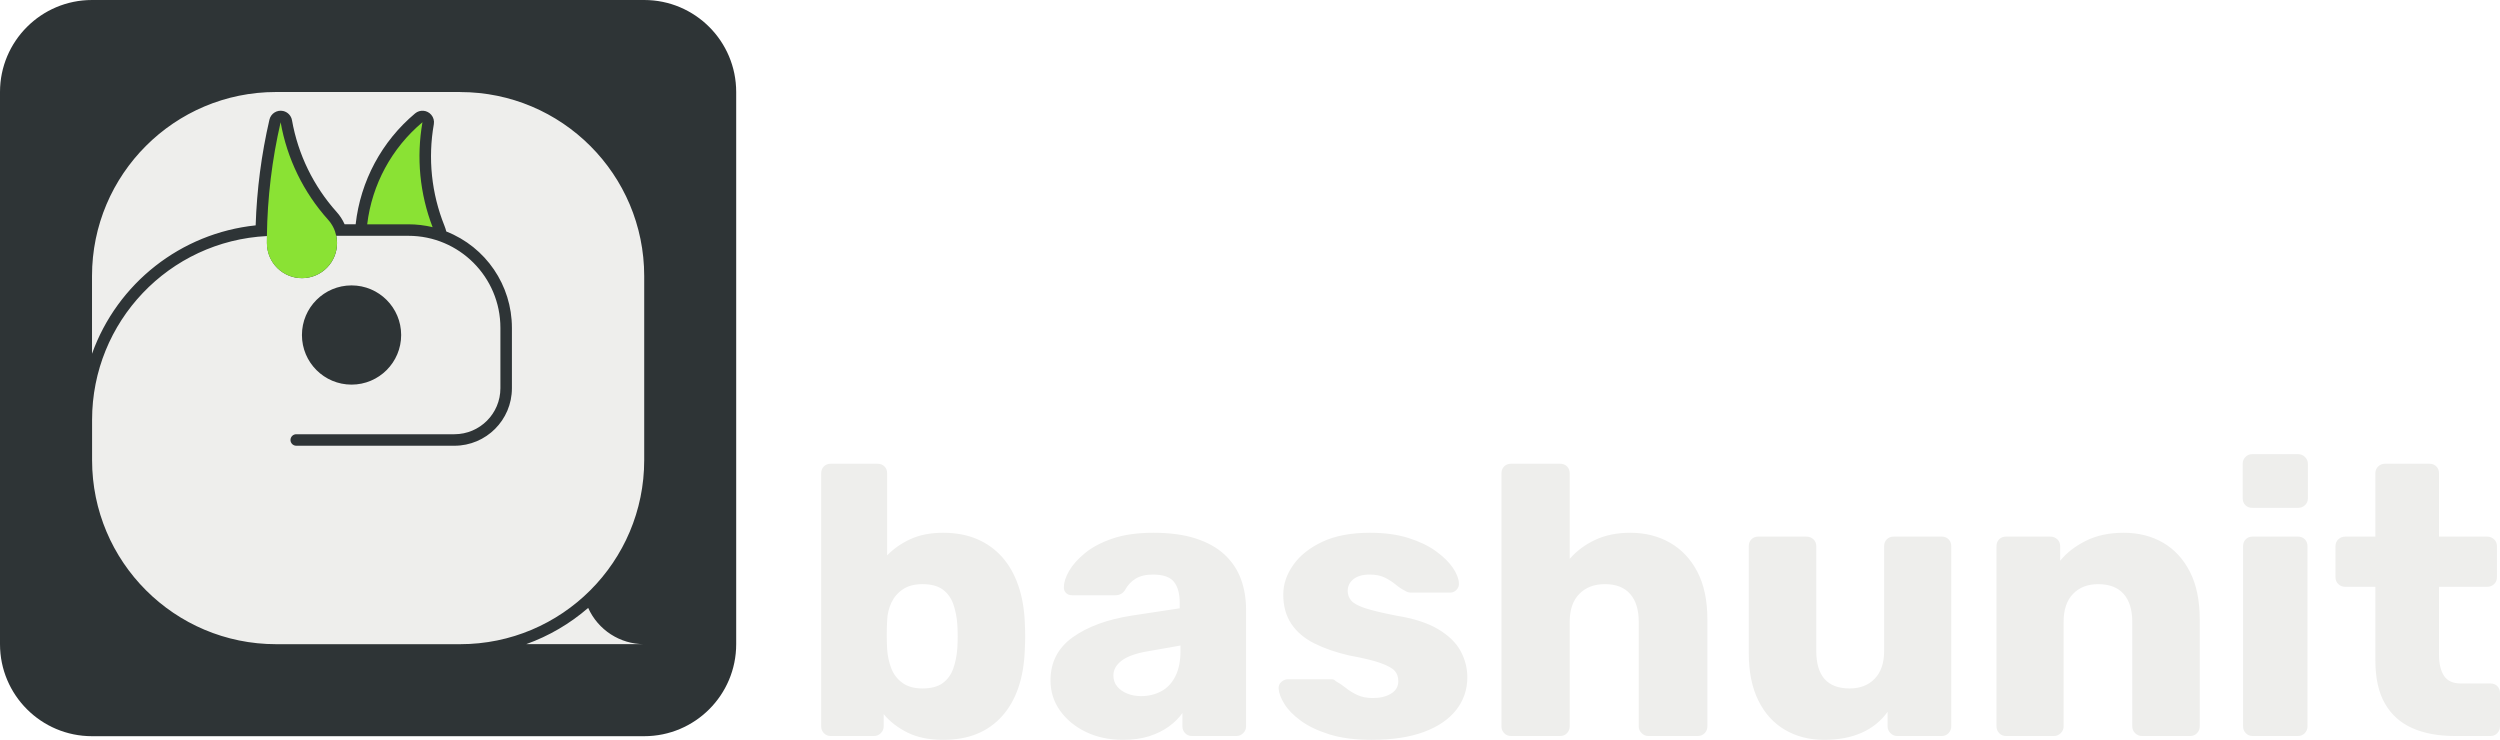
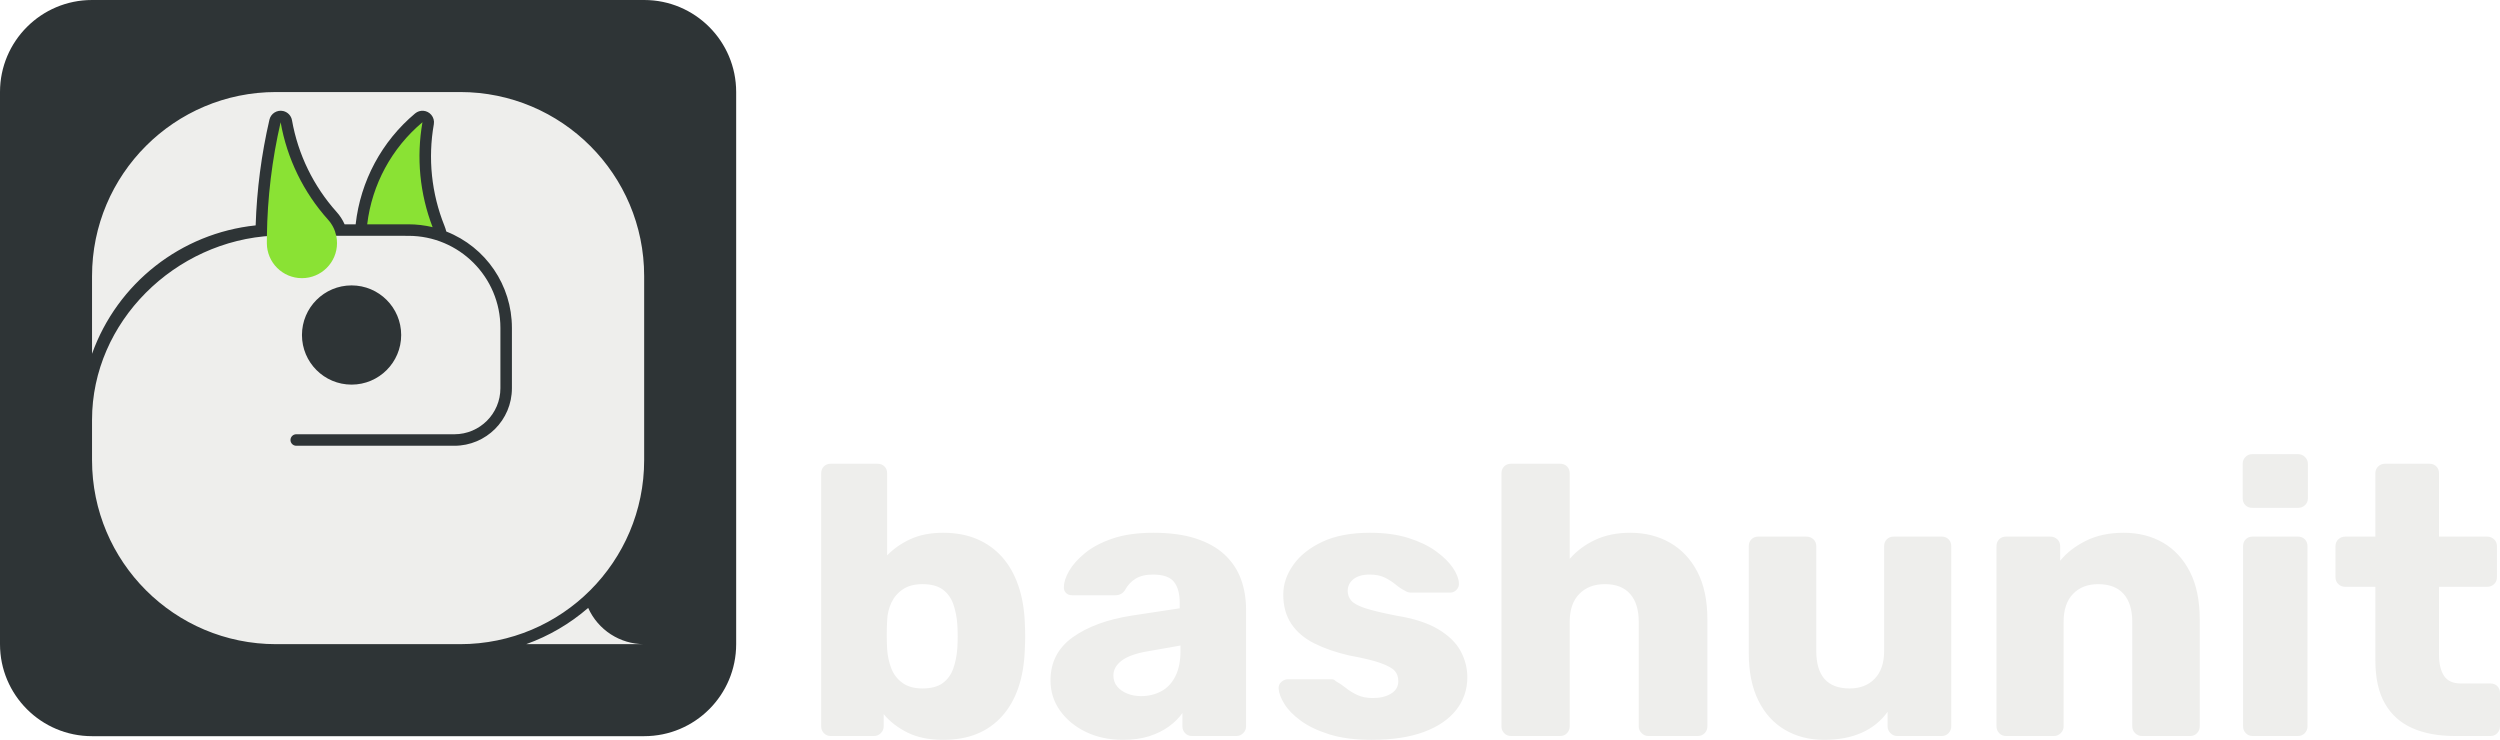
<svg xmlns="http://www.w3.org/2000/svg" viewBox="0 0 1043.1 308.69">
-   <path d="m268.77,0H38.4C17.19,0,0,17.19,0,38.4h0v230.37c0,21.21,17.19,38.4,38.4,38.4h230.37c21.21,0,38.4-17.19,38.4-38.4V38.4c0-21.21-17.19-38.4-38.4-38.4h0Z" fill="#2e3436" />
-   <path d="M219.55 268.77h49.22c-10.09 0-19.23-5.92-23.36-15.13-7.61 6.6-16.38 11.73-25.86 15.13zM191.97 38.39h-76.79c-42.4 0-76.79 34.39-76.79 76.79v32.42c10.59-29.49 37.12-50.3 68.28-53.57.48-14.86 2.4-29.63 5.75-44.11a4.81 4.81 0 0 1 5.76-3.6c1.88.44 3.32 1.95 3.65 3.84 2.51 14.25 8.97 27.5 18.62 38.27 1.38 1.52 2.5 3.27 3.33 5.15h4.61a70.56 70.56 0 0 1 24.81-46.26c2.03-1.7 5.05-1.43 6.76.6.91 1.08 1.3 2.51 1.05 3.91a77.45 77.45 0 0 0 4.42 42.34c.31.79.58 1.6.79 2.42a43.18 43.18 0 0 1 27.37 40.19v25.2c0 13.25-10.74 24-23.99 24h-66a2.41 2.41 0 0 1-2.4-2.4 2.41 2.41 0 0 1 2.4-2.4h66a19.2 19.2 0 0 0 19.19-19.2v-25.2c0-21.2-17.19-38.39-38.39-38.39h-30.08c1.68 7.91-3.38 15.68-11.28 17.35-7.91 1.68-15.68-3.38-17.35-11.28a14.71 14.71 0 0 1-.32-3.03l.02-2.94c-40.87 2.04-72.97 35.77-72.97 76.7v16.8c0 42.41 34.39 76.79 76.79 76.79H192c42.41 0 76.79-34.38 76.79-76.79V115.2c0-42.4-34.38-76.79-76.79-76.79zm-45.29 80.69c11.43 0 20.7 9.27 20.7 20.7s-9.27 20.7-20.7 20.7-20.7-9.27-20.7-20.7 9.27-20.7 20.7-20.7z" fill="#eeeeec" />
-   <path d="M153.21 93.59h17.17a43.09 43.09 0 0 1 10.12 1.2A82.27 82.27 0 0 1 176.27 51c-12.82 10.75-21.07 25.97-23.06 42.59zM117.09 51a223.91 223.91 0 0 0-5.73 47.48l-.02 2.94c0 8.08 6.55 14.64 14.64 14.64 8.08 0 14.64-6.55 14.64-14.64a14.71 14.71 0 0 0-.32-3.03c-.53-2.51-1.71-4.84-3.43-6.74a82.23 82.23 0 0 1-19.78-40.64z" fill="#8ae234" />
+   <defs>
+     <clipPath id="A">
+       <path d="M0 0h307.16v307.16H0z" fill="none" />
+     </clipPath>
+     <clipPath id="B">
+       <path d="M0 0h307.16v307.16H0z" fill="none" />
+     </clipPath>
+   </defs>
+   <g clip-path="url(#A)">
+     <g clip-path="url(#B)">
+       <path d="M268.77 0H38.4C17.19 0 0 17.19 0 38.4v230.37c0 21.2 17.19 38.39 38.4 38.39h230.37c21.21 0 38.39-17.19 38.39-38.4V38.4c0-21.21-17.19-38.4-38.39-38.4h0z" fill="#2e3436" />
+       <g fill="#eeeeec">
+         <path d="M219.55 268.77h49.22c-10.09 0-19.23-5.92-23.36-15.13-7.61 6.6-16.38 11.73-25.86 15.13M113.91 98.34c-40.87 2.04-75.51 35.91-75.51 76.84v16.8c0 42.41 34.39 76.79 76.79 76.79h76.79c42.41 0 76.79-34.38 76.79-76.79v-76.79c0-42.4-34.38-76.79-76.79-76.79h-76.79c-42.4 0-76.79 34.39-76.79 76.79v32.42c10.59-29.49 37.12-50.3 68.27-53.57.48-14.86 2.4-29.63 5.75-44.11a4.81 4.81 0 0 1 5.76-3.6c1.88.44 3.32 1.95 3.65 3.84 2.51 14.25 8.97 27.5 18.62 38.27 1.38 1.52 2.5 3.27 3.33 5.15h4.61a70.56 70.56 0 0 1 24.81-46.26c2.03-1.7 5.05-1.43 6.76.6.91 1.08 1.3 2.51 1.05 3.91a77.45 77.45 0 0 0 4.42 42.34c.31.79.58 1.6.79 2.42a43.18 43.18 0 0 1 27.37 40.19v25.2c0 13.25-10.74 24-23.99 24h-66a2.41 2.41 0 0 1-2.4-2.4 2.41 2.41 0 0 1 2.4-2.4h66a19.2 19.2 0 0 0 19.19-19.2v-25.2c0-21.2-17.19-38.39-38.39-38.39l-56.47-.05zm32.78 20.74c11.43 0 20.7 9.27 20.7 20.7s-9.27 20.7-20.7 20.7-20.7-9.27-20.7-20.7 9.27-20.7 20.7-20.7" />
+       </g>
+       <g fill="#8ae234">
+         <path d="M153.21 93.59h17.17a43.09 43.09 0 0 1 10.12 1.2A82.27 82.27 0 0 1 176.27 51c-12.82 10.75-21.07 25.97-23.06 42.59M117.09 51a223.91 223.91 0 0 0-5.73 47.48l-.02 2.94c0 8.08 6.55 14.64 14.64 14.64s14.64-6.55 14.64-14.64c0-1.02-.11-2.04-.32-3.03-.53-2.51-1.71-4.84-3.43-6.74a82.23 82.23 0 0 1-19.78-40.64" />
+       </g>
+     </g>
+   </g>
  <path d="M393.51 308.69c-5.87 0-10.83-1.02-14.88-3.04-4.06-2.03-7.36-4.58-9.92-7.68v5.12c0 1.07-.4 2-1.2 2.8s-1.73 1.2-2.8 1.2h-18.08c-1.17 0-2.13-.4-2.88-1.2s-1.12-1.73-1.12-2.8v-105.6c0-1.17.37-2.13 1.12-2.88s1.71-1.12 2.88-1.12h19.52c1.17 0 2.13.38 2.88 1.12.75.75 1.12 1.71 1.12 2.88v34.24c2.67-2.77 5.92-5.04 9.76-6.8s8.37-2.64 13.6-2.64 10.05.88 14.16 2.64c4.1 1.76 7.6 4.27 10.48 7.52s5.12 7.2 6.72 11.84 2.5 9.79 2.72 15.44c.1 2.13.16 4.03.16 5.68s-.06 3.55-.16 5.68c-.21 5.98-1.12 11.28-2.72 15.92s-3.87 8.59-6.8 11.84a28.32 28.32 0 0 1-10.48 7.36c-4.05 1.65-8.75 2.48-14.08 2.48zm-8.64-21.44c3.62 0 6.45-.75 8.48-2.24 2.02-1.49 3.49-3.52 4.4-6.08.9-2.56 1.46-5.38 1.68-8.48a78.18 78.18 0 0 0 0-9.92c-.22-3.09-.78-5.92-1.68-8.48-.91-2.56-2.38-4.58-4.4-6.08-2.03-1.49-4.85-2.24-8.48-2.24-3.31 0-6.03.72-8.16 2.16-2.14 1.44-3.73 3.31-4.8 5.6s-1.66 4.77-1.76 7.44a109.27 109.27 0 0 0-.16 5.92c0 1.92.05 3.95.16 6.08.21 2.88.8 5.55 1.76 8 .96 2.46 2.5 4.46 4.64 6 2.13 1.55 4.91 2.32 8.32 2.32zm83.68 21.44c-5.76 0-10.91-1.1-15.44-3.28-4.54-2.19-8.13-5.15-10.8-8.88s-4-7.95-4-12.64c0-7.57 3.09-13.57 9.28-18 6.19-4.42 14.4-7.44 24.64-9.04l20-3.04v-2.24c0-3.84-.8-6.77-2.4-8.8s-4.54-3.04-8.8-3.04c-2.99 0-5.42.59-7.28 1.76-1.87 1.17-3.33 2.77-4.4 4.8-.96 1.39-2.3 2.08-4 2.08h-17.92c-1.17 0-2.08-.34-2.72-1.04-.64-.69-.91-1.52-.8-2.48 0-1.92.72-4.13 2.16-6.64 1.44-2.5 3.65-4.99 6.64-7.44 2.98-2.45 6.82-4.48 11.52-6.08 4.69-1.6 10.4-2.4 17.12-2.4s12.69.8 17.6 2.4 8.91 3.84 12 6.72 5.36 6.27 6.8 10.16 2.16 8.19 2.16 12.88v48.64c0 1.07-.4 2-1.2 2.8s-1.73 1.2-2.8 1.2h-18.56c-1.18 0-2.14-.4-2.88-1.2-.75-.8-1.12-1.73-1.12-2.8v-5.6c-1.39 2.03-3.26 3.89-5.6 5.6-2.35 1.71-5.1 3.07-8.24 4.08-3.15 1.01-6.8 1.52-10.96 1.52zm7.52-18.24c3.09 0 5.89-.67 8.4-2s4.48-3.41 5.92-6.24 2.16-6.37 2.16-10.64v-2.24l-13.6 2.4c-5.01.85-8.67 2.16-10.96 3.92s-3.44 3.81-3.44 6.16c0 1.81.53 3.36 1.6 4.64 1.06 1.28 2.48 2.27 4.24 2.96 1.76.7 3.65 1.04 5.68 1.04zm96.16 18.24c-6.93 0-12.83-.78-17.68-2.32-4.86-1.54-8.8-3.44-11.84-5.68s-5.31-4.56-6.8-6.96-2.29-4.51-2.4-6.32c-.11-1.17.26-2.13 1.12-2.88.85-.75 1.76-1.12 2.72-1.12h18.24c.32 0 .61.05.88.16.26.11.56.32.88.64 1.38.75 2.77 1.68 4.16 2.8 1.38 1.12 2.98 2.11 4.8 2.96 1.81.86 4 1.28 6.56 1.28 2.99 0 5.49-.61 7.52-1.84 2.03-1.22 3.04-2.96 3.04-5.2 0-1.71-.48-3.12-1.44-4.24s-2.91-2.21-5.84-3.28-7.33-2.13-13.2-3.2c-5.55-1.28-10.4-2.96-14.56-5.04s-7.36-4.8-9.6-8.16-3.36-7.44-3.36-12.24c0-4.26 1.38-8.37 4.16-12.32 2.77-3.95 6.83-7.17 12.16-9.68 5.33-2.5 11.94-3.76 19.84-3.76 6.08 0 11.41.72 16 2.16 4.58 1.44 8.42 3.28 11.52 5.52 3.09 2.24 5.44 4.54 7.04 6.88 1.6 2.35 2.45 4.48 2.56 6.4.1 1.07-.22 2-.96 2.8-.75.8-1.6 1.2-2.56 1.2h-16.64c-.43 0-.86-.08-1.28-.24-.43-.16-.8-.34-1.12-.56-1.28-.64-2.56-1.49-3.84-2.56-1.28-1.06-2.78-2.02-4.48-2.88-1.71-.85-3.84-1.28-6.4-1.28-2.88 0-5.12.64-6.72 1.92s-2.4 2.93-2.4 4.96c0 1.39.45 2.67 1.36 3.84.9 1.17 2.77 2.24 5.6 3.2s7.22 2.03 13.2 3.2c7.36 1.18 13.22 3.07 17.6 5.68 4.37 2.62 7.49 5.66 9.36 9.12 1.87 3.47 2.8 7.12 2.8 10.96 0 5.12-1.55 9.65-4.64 13.6-3.1 3.95-7.6 7.01-13.52 9.2-5.92 2.18-13.2 3.28-21.84 3.28zm58.24-1.6c-1.17 0-2.13-.4-2.88-1.2s-1.12-1.73-1.12-2.8v-105.6c0-1.17.37-2.13 1.12-2.88s1.71-1.12 2.88-1.12h20.48c1.17 0 2.13.38 2.88 1.12.75.75 1.12 1.71 1.12 2.88v35.68c2.88-3.3 6.43-5.95 10.64-7.92s9.09-2.96 14.64-2.96c6.18 0 11.71 1.39 16.56 4.16s8.67 6.83 11.44 12.16 4.16 11.95 4.16 19.84v44.64c0 1.07-.38 2-1.12 2.8-.75.8-1.71 1.2-2.88 1.2h-20.64c-1.07 0-2-.4-2.8-1.2s-1.2-1.73-1.2-2.8v-43.68c0-5.01-1.2-8.88-3.6-11.6s-5.89-4.08-10.48-4.08-8.06 1.36-10.72 4.08c-2.67 2.72-4 6.59-4 11.6v43.68c0 1.07-.38 2-1.12 2.8-.75.8-1.71 1.2-2.88 1.2h-20.48zm130.55 1.6c-6.08 0-11.5-1.39-16.24-4.16-4.75-2.77-8.46-6.85-11.12-12.24-2.67-5.38-4-11.97-4-19.76v-44.64c0-1.17.37-2.13 1.12-2.88s1.71-1.12 2.88-1.12h20c1.17 0 2.16.38 2.96 1.12.8.75 1.2 1.71 1.2 2.88v43.68c0 10.46 4.64 15.68 13.92 15.68 4.37 0 7.87-1.36 10.48-4.08s3.92-6.58 3.92-11.6v-43.68c0-1.17.37-2.13 1.12-2.88s1.71-1.12 2.88-1.12h20c1.17 0 2.13.38 2.88 1.12.75.75 1.12 1.71 1.12 2.88v75.2c0 1.07-.38 2-1.12 2.8-.75.8-1.71 1.2-2.88 1.2h-18.56c-1.07 0-2-.4-2.8-1.2s-1.2-1.73-1.2-2.8v-6.08c-2.77 3.84-6.38 6.75-10.8 8.72-4.43 1.97-9.68 2.96-15.76 2.96zm76-1.6c-1.18 0-2.14-.4-2.88-1.2-.75-.8-1.12-1.73-1.12-2.8v-75.2c0-1.17.37-2.13 1.12-2.88s1.71-1.12 2.88-1.12h18.4c1.17 0 2.16.38 2.96 1.12.8.75 1.2 1.71 1.2 2.88v6.08c2.67-3.3 6.24-6.08 10.72-8.32s9.76-3.36 15.84-3.36 11.65 1.39 16.4 4.16 8.48 6.83 11.2 12.16 4.08 11.95 4.08 19.84v44.64c0 1.07-.38 2-1.12 2.8-.75.8-1.71 1.2-2.88 1.2h-20.16c-1.07 0-2-.4-2.8-1.2s-1.2-1.73-1.2-2.8v-43.68c0-5.01-1.2-8.88-3.6-11.6s-5.95-4.08-10.64-4.08c-4.38 0-7.87 1.36-10.48 4.08-2.62 2.72-3.92 6.59-3.92 11.6v43.68c0 1.07-.4 2-1.2 2.8s-1.74 1.2-2.8 1.2h-20zm102.72-95.2c-1.17 0-2.14-.37-2.88-1.12-.75-.75-1.12-1.71-1.12-2.88v-14.4c0-1.07.37-2 1.12-2.8.74-.8 1.71-1.2 2.88-1.2h19.2c1.06 0 2 .4 2.8 1.2s1.2 1.73 1.2 2.8v14.4c0 1.18-.4 2.14-1.2 2.88a3.97 3.97 0 0 1-2.8 1.12h-19.2zm.16 95.2c-1.18 0-2.14-.4-2.88-1.2-.75-.8-1.12-1.73-1.12-2.8v-75.2c0-1.17.37-2.13 1.12-2.88s1.71-1.12 2.88-1.12h18.88c1.17 0 2.13.38 2.88 1.12.75.75 1.12 1.71 1.12 2.88v75.2c0 1.07-.38 2-1.12 2.8-.75.8-1.71 1.2-2.88 1.2H939.9zm84.32 0c-6.83 0-12.72-1.09-17.68-3.28s-8.78-5.6-11.44-10.24c-2.67-4.64-4-10.64-4-18v-30.72h-12.48c-1.18 0-2.16-.37-2.96-1.12s-1.2-1.71-1.2-2.88v-12.96c0-1.17.4-2.13 1.2-2.88s1.78-1.12 2.96-1.12h12.48v-26.4c0-1.17.4-2.13 1.2-2.88s1.73-1.12 2.8-1.12h18.56c1.17 0 2.13.38 2.88 1.12.75.75 1.12 1.71 1.12 2.88v26.4h20c1.17 0 2.16.38 2.96 1.12.8.75 1.2 1.71 1.2 2.88v12.96c0 1.18-.4 2.14-1.2 2.88-.8.75-1.79 1.12-2.96 1.12h-20v28.48c0 3.63.69 6.51 2.08 8.64 1.39 2.14 3.73 3.2 7.04 3.2h12.32c1.17 0 2.13.38 2.88 1.12.75.75 1.12 1.71 1.12 2.88v13.92c0 1.07-.38 2-1.12 2.8-.75.8-1.71 1.2-2.88 1.2h-14.88z" fill="#eeeeec" />
</svg>
